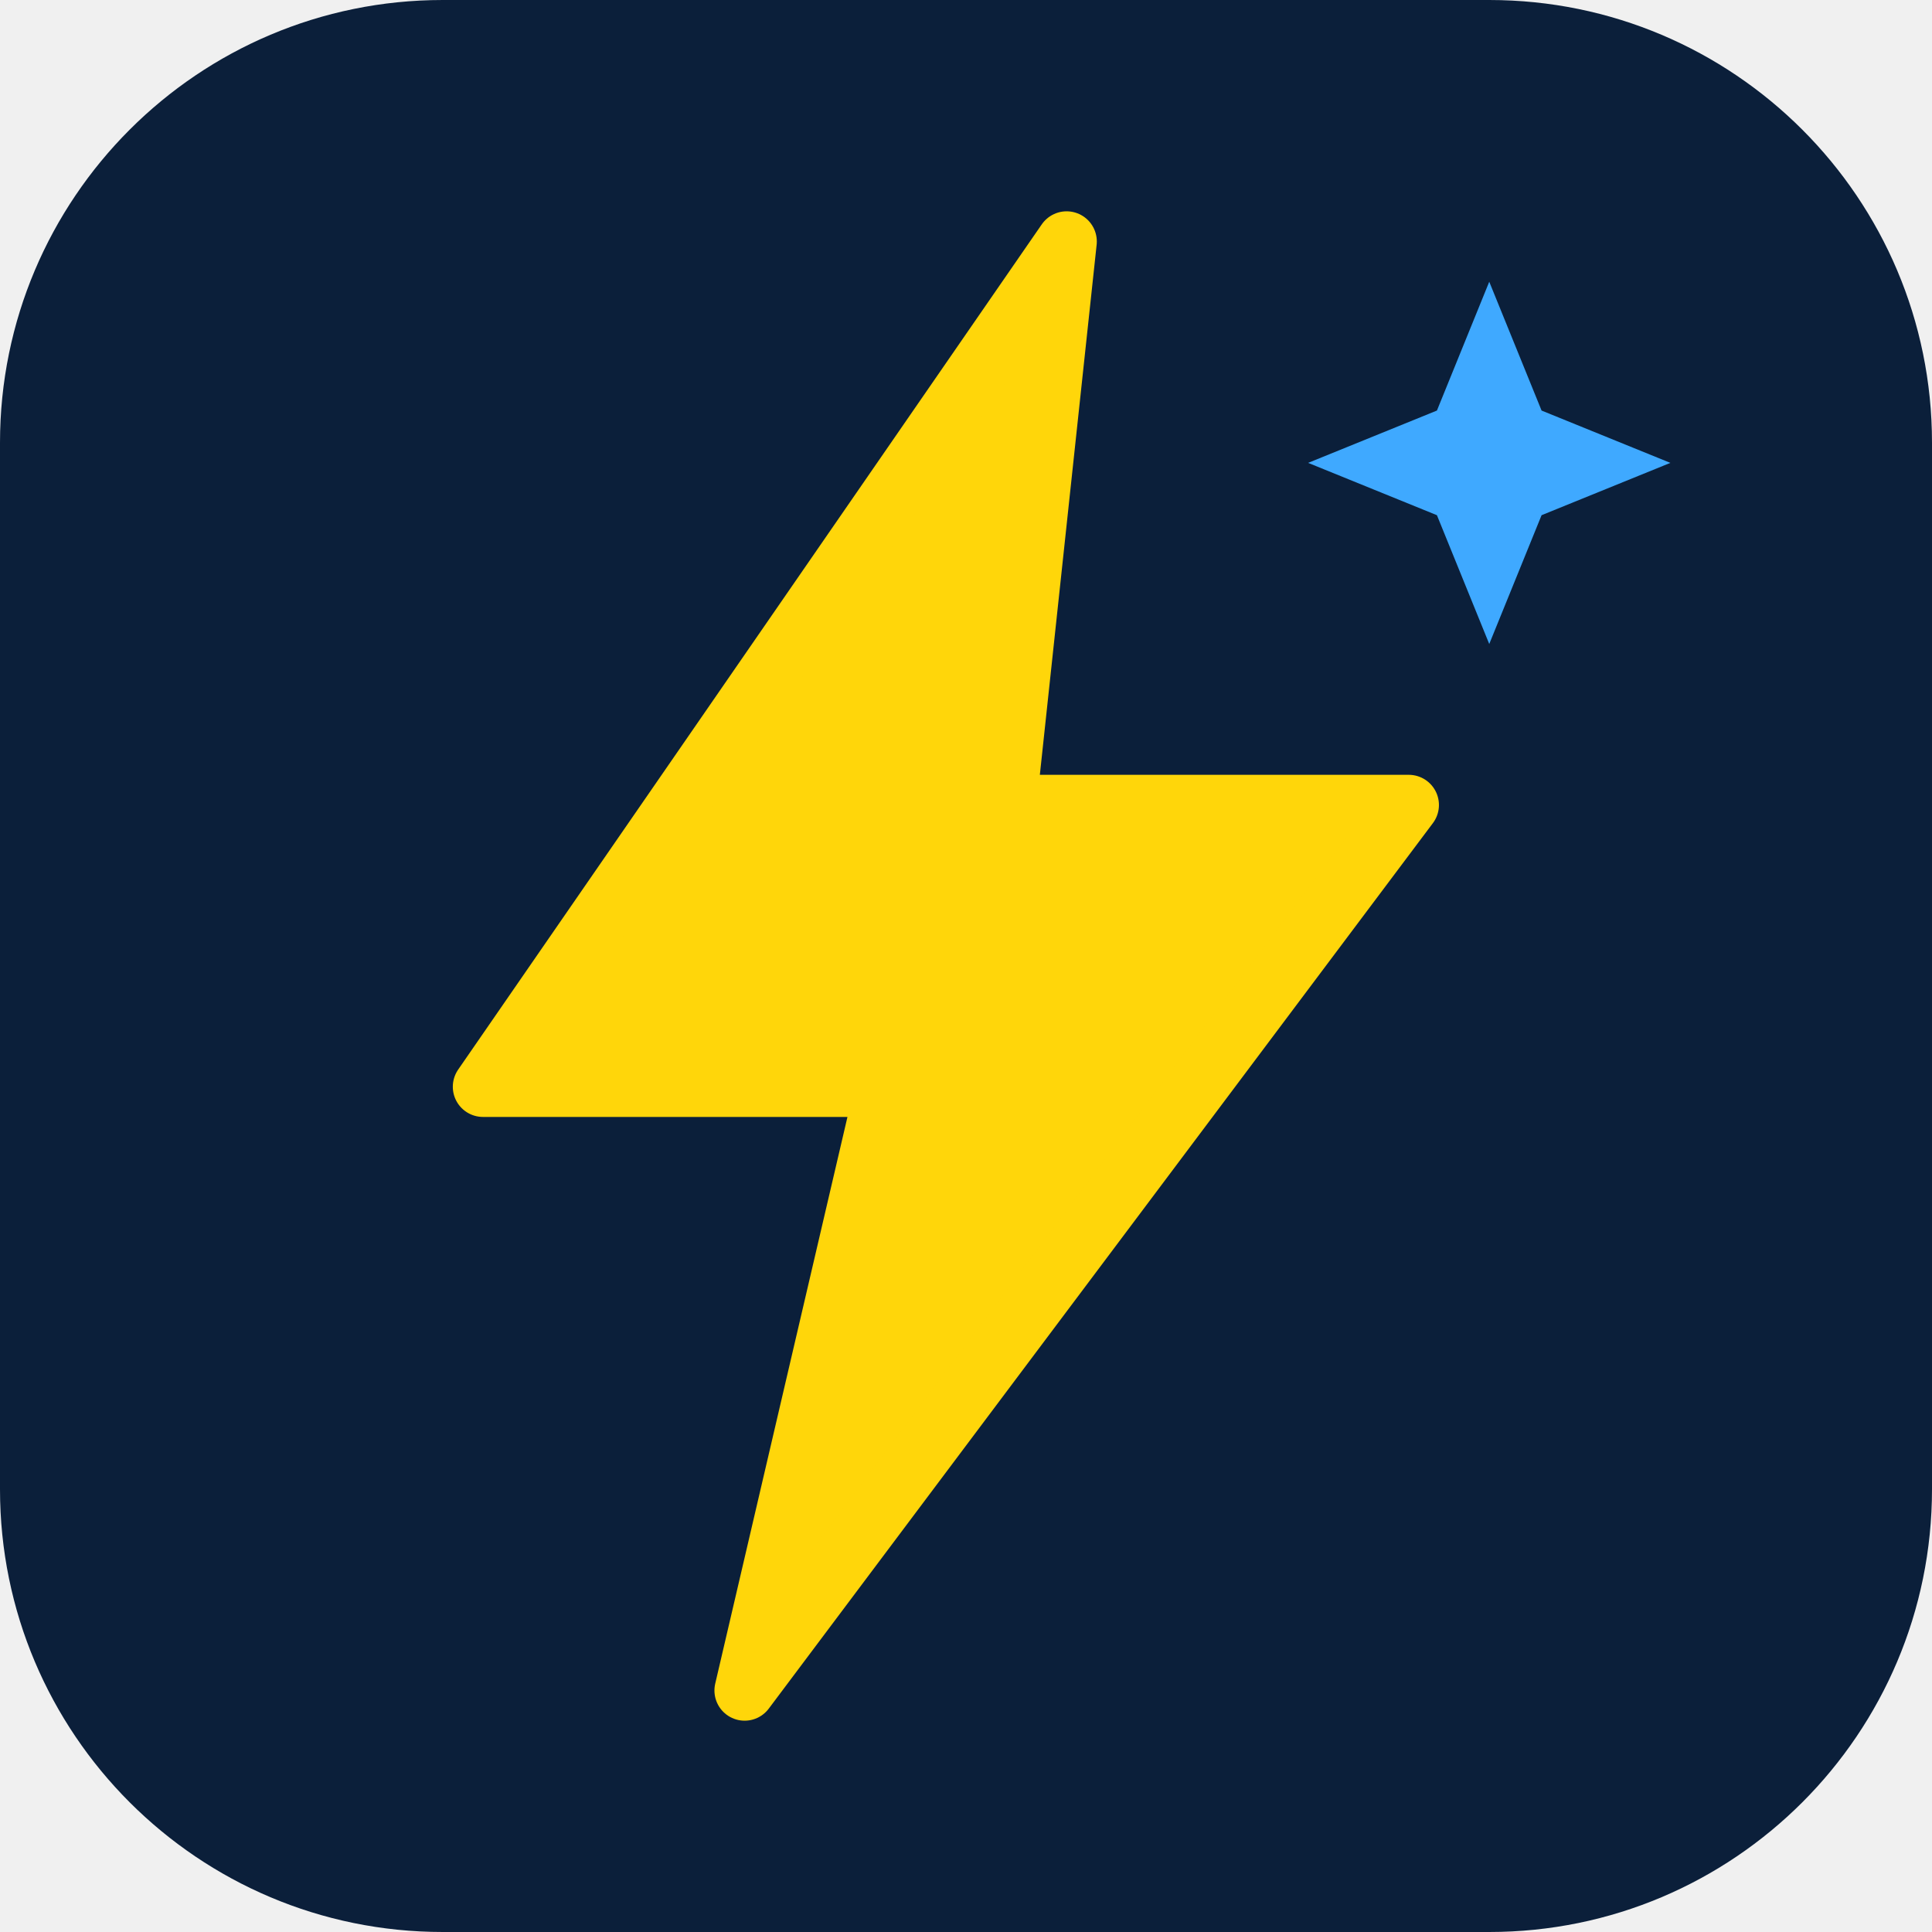
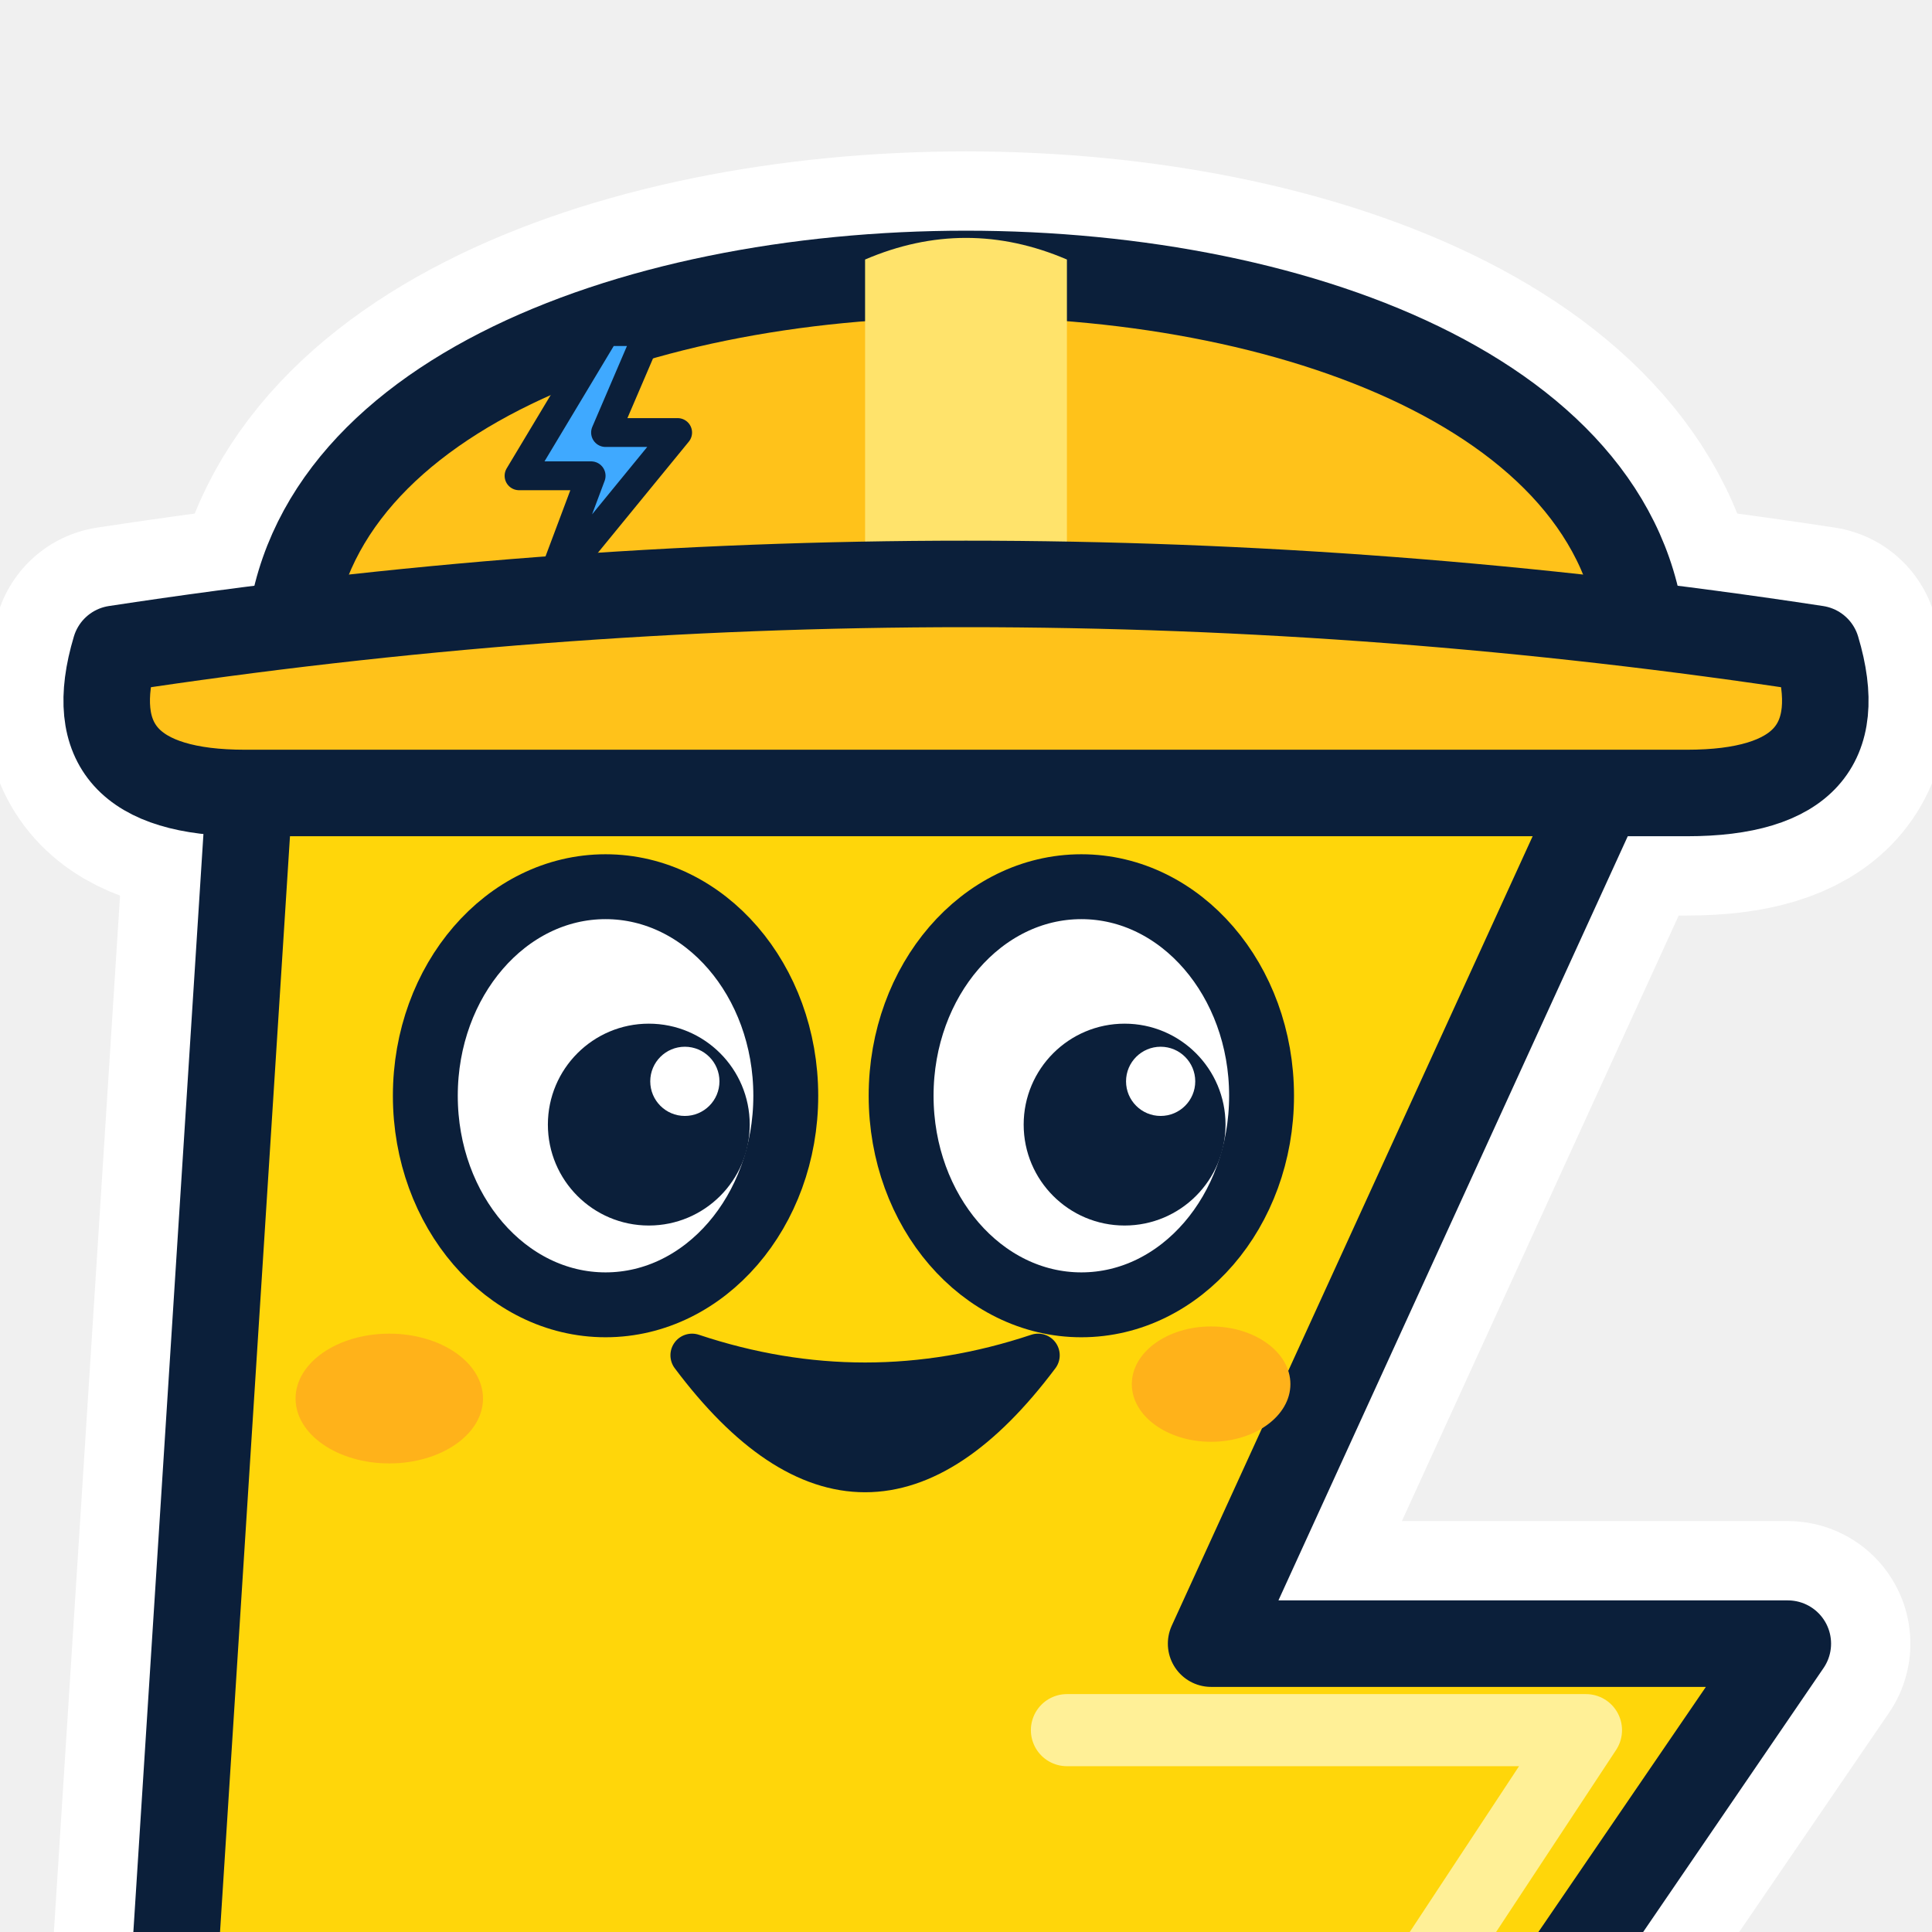
- <svg xmlns="http://www.w3.org/2000/svg" viewBox="0 0 96 96" width="96" height="96">
-   <rect width="96" height="96" rx="22" fill="#0B1F3A" />
-   <path d="M53 12 24 54h20l-7 30 33-44H50z" fill="#FFD60A" stroke="#FFD60A" stroke-width="3" stroke-linejoin="round" />
-   <path d="M74 14l2.6 6.4L83 23l-6.4 2.6L74 32l-2.6-6.4L65 23l6.4-2.6z" fill="#3FA9FF" />
+ <svg xmlns="http://www.w3.org/2000/svg" class="bolt-svg" viewBox="44 14 134 134" width="134" height="134">
+   <g class="b-fig">
+     <g fill="#fff" stroke="#fff" stroke-linejoin="round" stroke-linecap="round">
+       <path d="M62 58L160 58L128 128L168 128L86 248L104 152L56 152Z" stroke-width="17" />
+       <path d="M64 60C64 24 158 24 158 60ZM52 59Q111 50 170 59Q173 69 161 69H61Q49 69 52 59Z" stroke-width="17" />
+     </g>
+     <path class="b-body" d="M62 58L160 58L128 128L168 128L86 248L104 152L56 152Z" fill="#FFD60A" stroke="#0B1F3A" stroke-width="6" stroke-linejoin="round" />
+     <path d="M118 134L154 134L96 222" fill="none" stroke="#FFF3A6" stroke-width="5" stroke-linecap="round" stroke-linejoin="round" opacity=".9" />
+     <ellipse cx="71" cy="111" rx="6.5" ry="4.5" fill="#FFB21A" />
+     <ellipse cx="128" cy="110" rx="5.5" ry="4" fill="#FFB21A" />
+     <g class="b-eyes">
+       <ellipse cx="86" cy="90" rx="12.5" ry="14.5" fill="#fff" stroke="#0B1F3A" stroke-width="4.5" />
+       <ellipse cx="119" cy="90" rx="12.5" ry="14.5" fill="#fff" stroke="#0B1F3A" stroke-width="4.5" />
+       <circle cx="89" cy="92" r="7" fill="#0B1F3A" />
+       <circle cx="122" cy="92" r="7" fill="#0B1F3A" />
+       <circle cx="91.5" cy="89" r="2.4" fill="#fff" />
+       <circle cx="124.5" cy="89" r="2.4" fill="#fff" />
+     </g>
+     <path d="M92 108Q104 124 116 108Q104 112 92 108Z" fill="#0B1F3A" stroke="#0B1F3A" stroke-width="3" stroke-linejoin="round" />
+     <g class="b-hat">
+       <path d="M64 60C64 24 158 24 158 60Z" fill="#FFC21A" stroke="#0B1F3A" stroke-width="6" stroke-linejoin="round" />
+       <path d="M104 32Q111 29 118 32V58H104Z" fill="#FFE36B" />
+       <path d="M86 37l-6 10h5l-3 8 9-11h-5l3-7z" fill="#3FA9FF" stroke="#0B1F3A" stroke-width="2" stroke-linejoin="round" />
+       <path d="M52 59Q111 50 170 59Q173 69 161 69H61Q49 69 52 59Z" fill="#FFC21A" stroke="#0B1F3A" stroke-width="6" stroke-linejoin="round" />
+     </g>
+   </g>
</svg>
